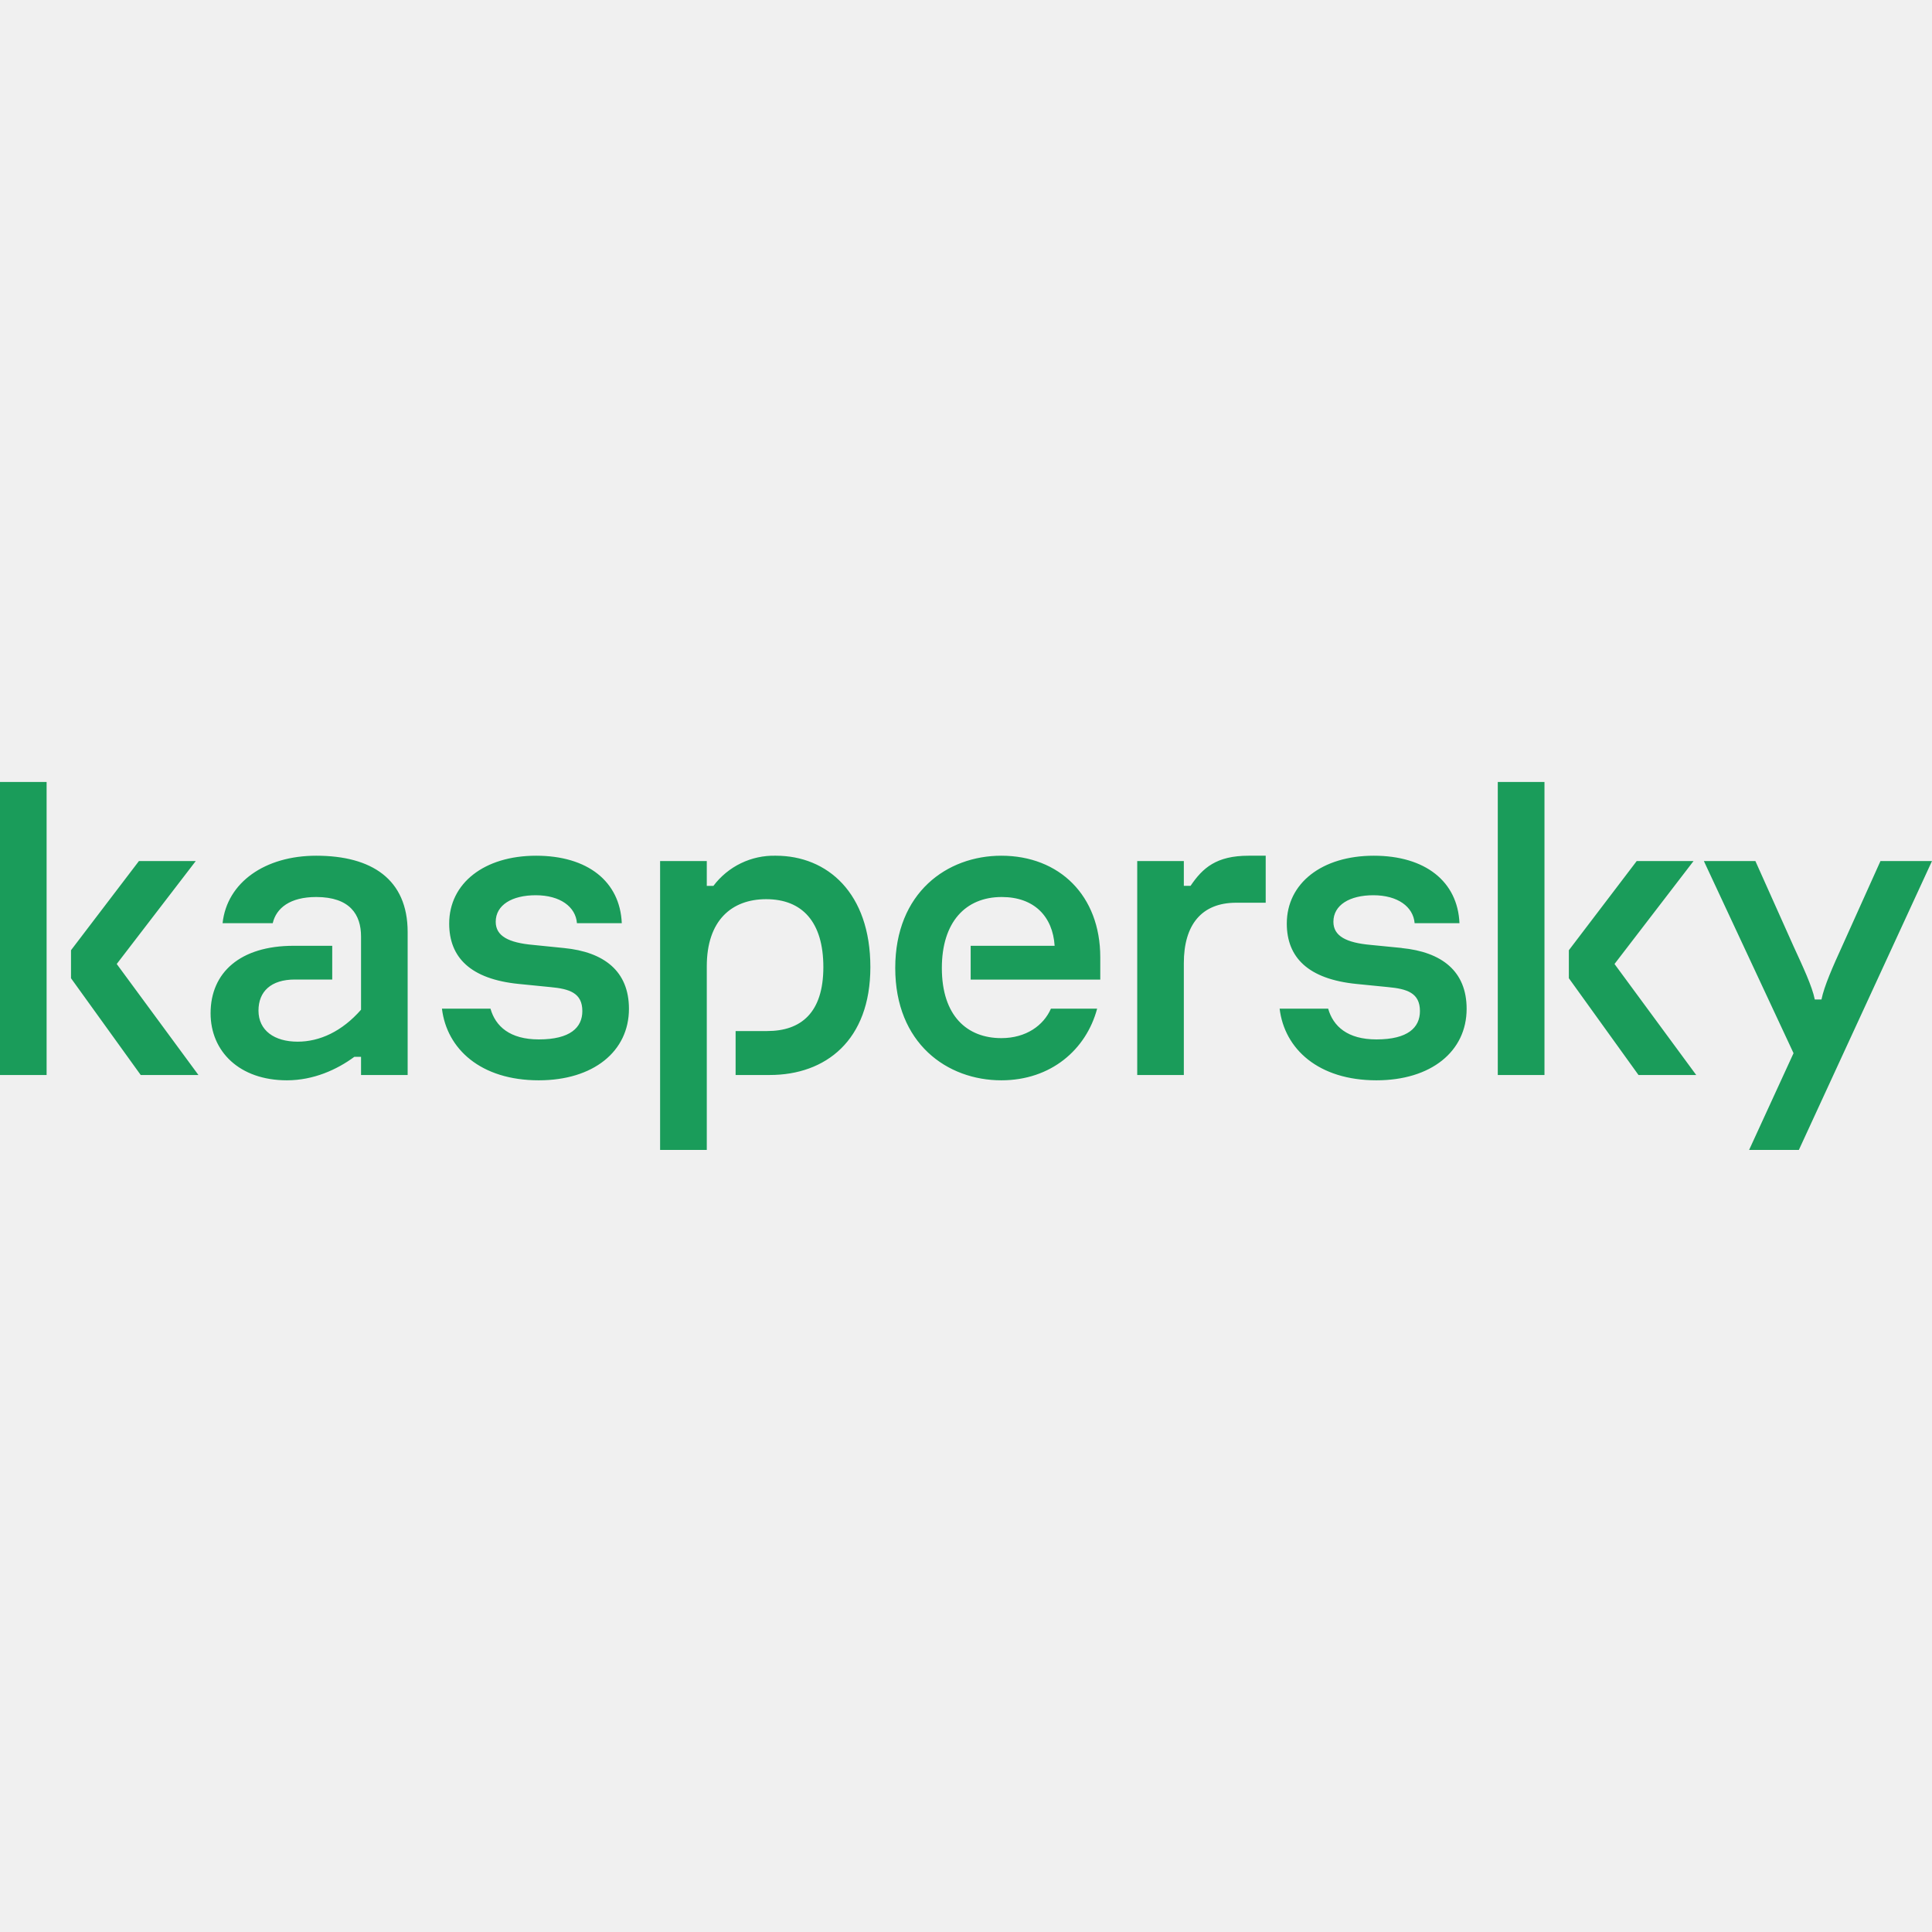
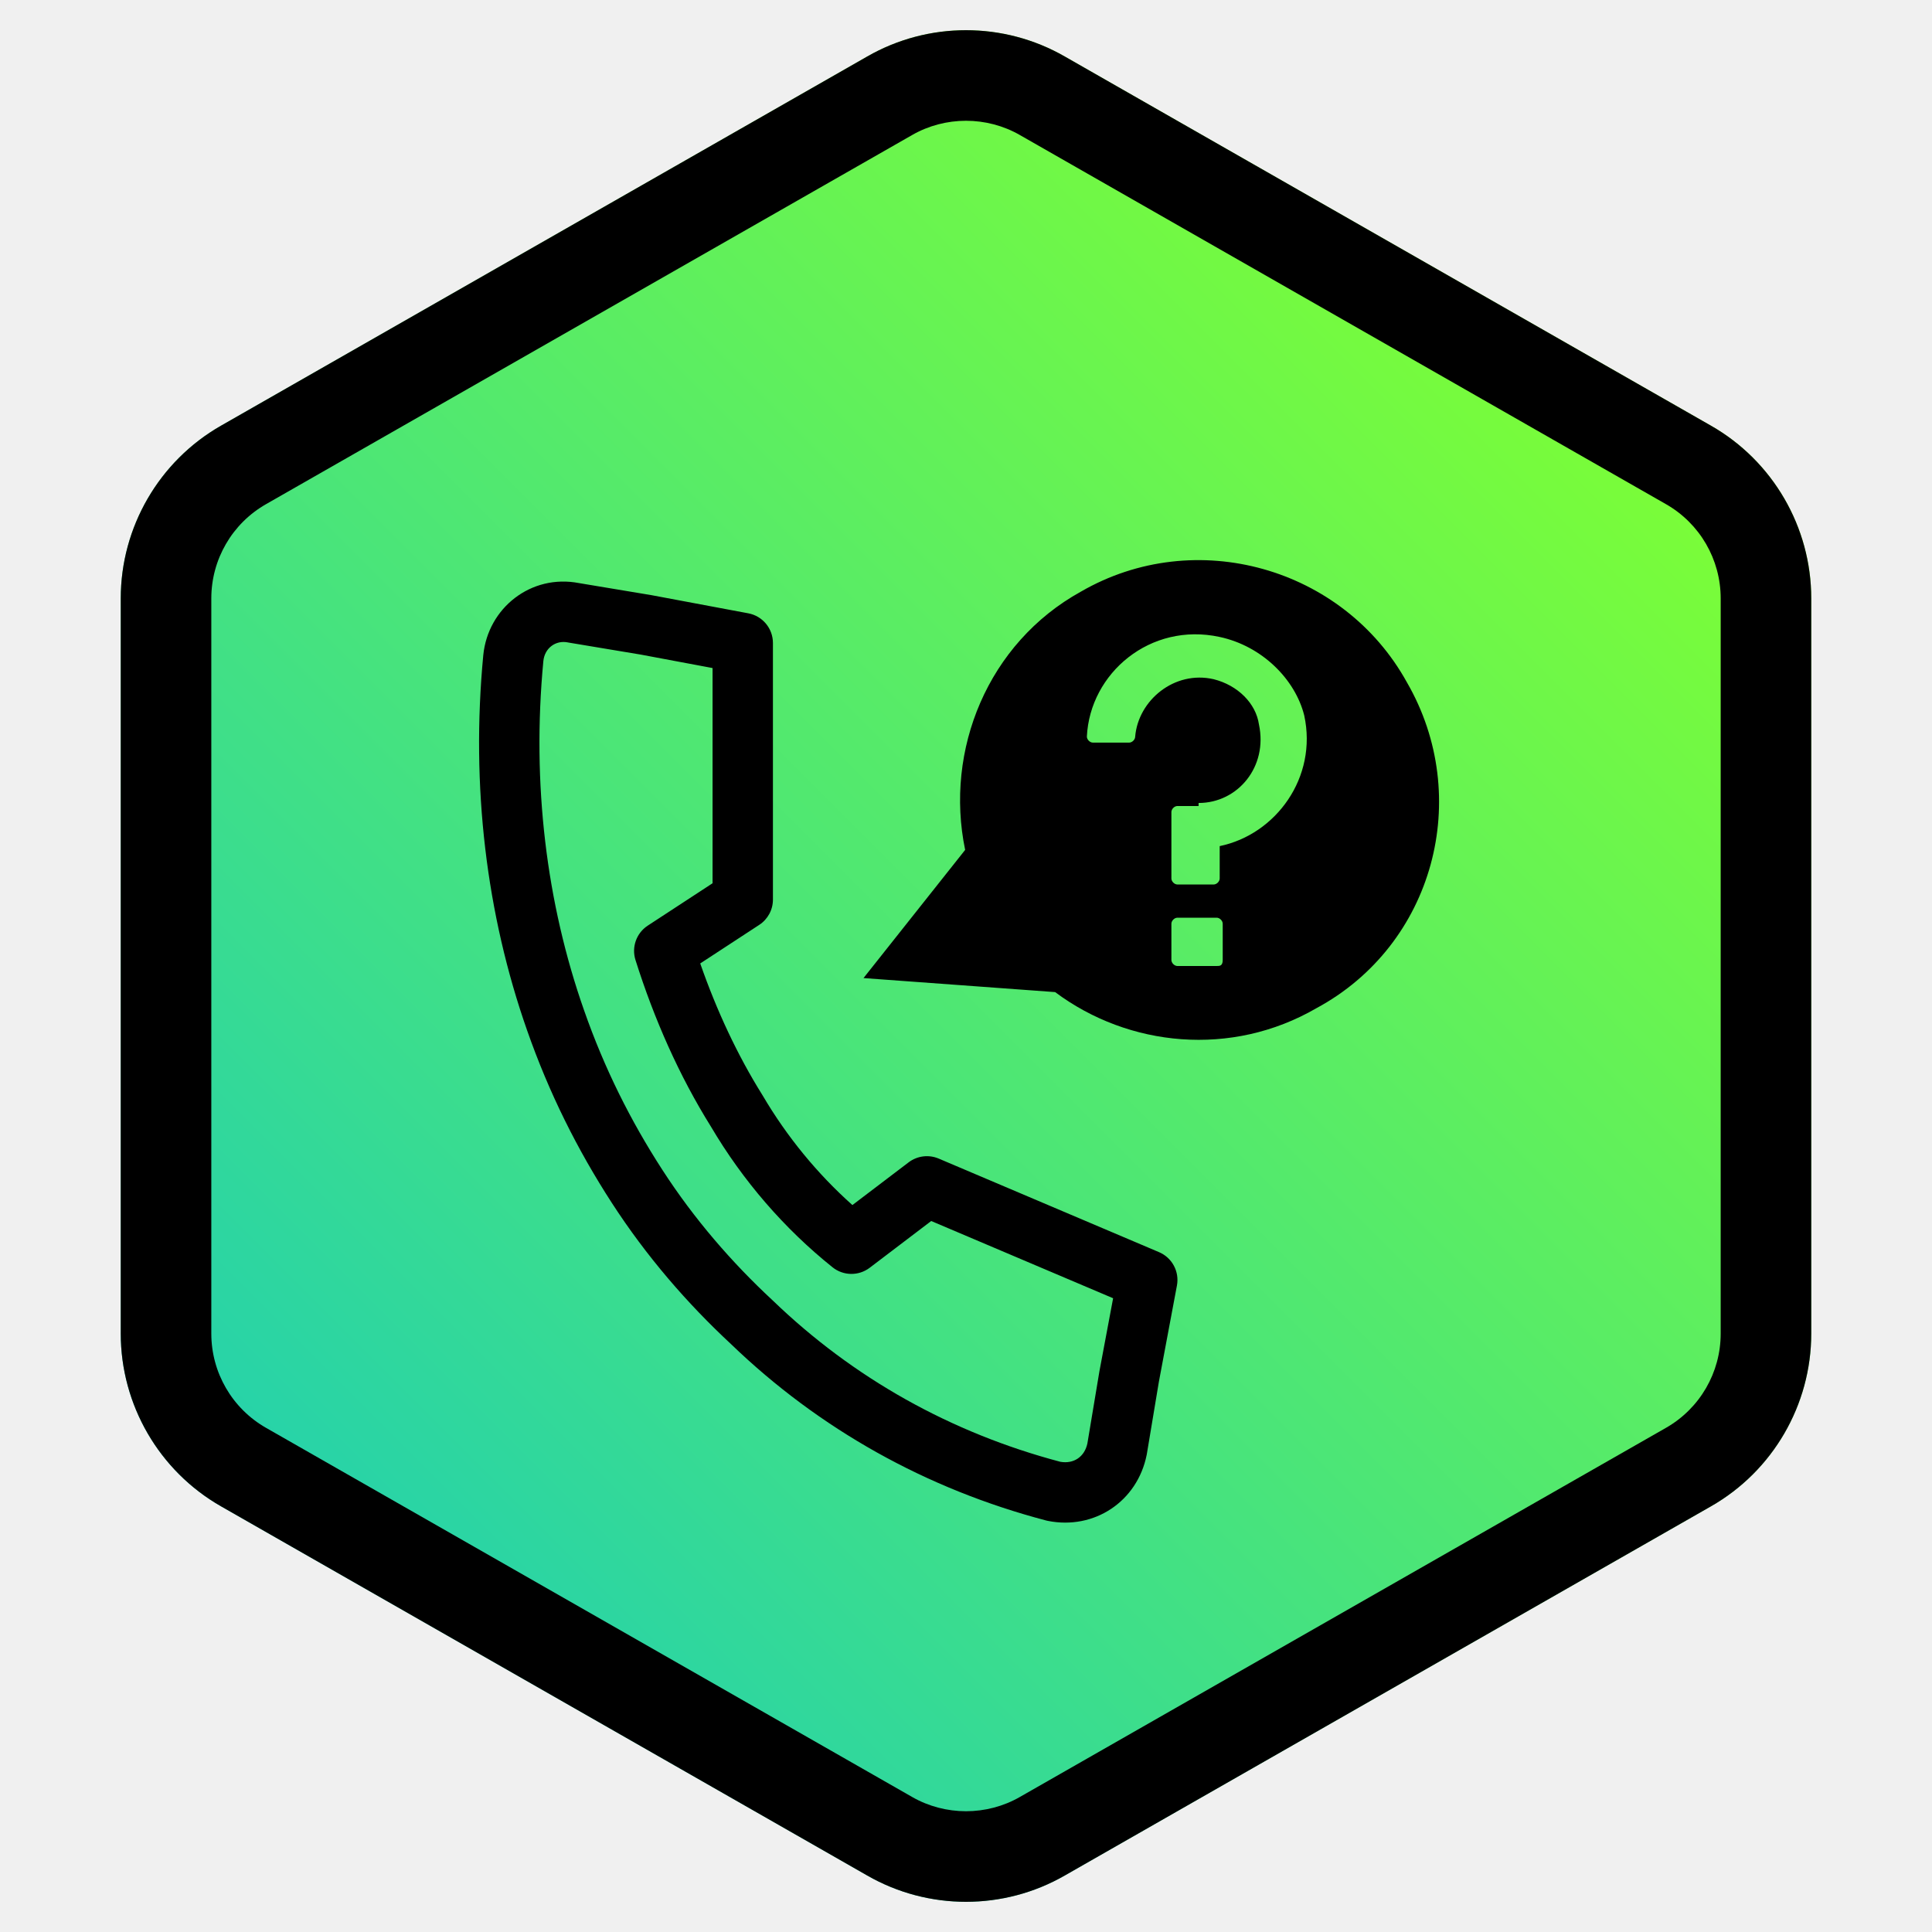
- <svg xmlns="http://www.w3.org/2000/svg" fill="#1A9C5A" role="img" viewBox="0 0 24 24">
-   <path d="M10.812 12.014c0 .91-.555 1.34-1.25 1.34h-.424v-.546h.392c.419 0 .698-.226.698-.794 0-.563-.264-.844-.71-.844-.43 0-.738.265-.738.833v2.282H8.2v-3.589h.58v.309h.082a.94.94 0 0 1 .776-.375c.64 0 1.174.463 1.174 1.384zm-3.804-.237l-.386-.039c-.304-.027-.464-.11-.464-.287 0-.21.204-.33.497-.33.303 0 .496.143.512.347h.557c-.022-.518-.424-.838-1.064-.838-.645 0-1.08.342-1.08.843 0 .42.264.69.865.75l.392.039c.237.022.397.072.397.298 0 .204-.15.352-.54.352-.361 0-.539-.163-.601-.382H5.49c.06.5.481.89 1.203.89.678 0 1.12-.359 1.12-.888 0-.469-.31-.706-.805-.755zm6.047.753c-.091.208-.308.366-.616.366-.425 0-.739-.276-.739-.871 0-.568.292-.882.744-.882.403 0 .634.242.657.606h-1.043v.42h1.61v-.277c0-.766-.507-1.262-1.23-1.262-.672 0-1.317.457-1.317 1.395 0 .937.645 1.395 1.318 1.395.615 0 1.054-.38 1.19-.89zm-9.127-1.9c-.634 0-1.108.33-1.163.838h.623c.044-.188.215-.325.54-.325.42 0 .557.22.557.49v.91c-.237.27-.513.397-.788.397-.287 0-.486-.138-.486-.386 0-.237.155-.386.452-.386h.464v-.419h-.48c-.662 0-1.031.331-1.031.838 0 .474.358.833.948.833.331 0 .623-.133.838-.292h.083v.226h.579v-1.776c0-.656-.447-.948-1.136-.948zM0 13.354h.579v-3.64H0zm2.432-2.658h-.706l-.844 1.108v.348l.866 1.202h.717L1.45 11.975zm20.928 0l-.474 1.053c-.116.254-.226.502-.259.667h-.083c-.033-.165-.148-.408-.264-.661l-.474-1.059h-.64l1.114 2.387-.552 1.202h.618L24 10.696zm-2.322 0h-.706l-.843 1.108v.348l.865 1.202h.717l-1.015-1.379zm-3.625 1.08l-.386-.038c-.303-.027-.463-.11-.463-.287 0-.21.204-.33.496-.33.303 0 .496.143.513.347h.557c-.022-.518-.425-.838-1.064-.838-.645 0-1.081.342-1.081.843 0 .42.265.69.866.75l.391.039c.237.022.397.072.397.298 0 .204-.149.352-.54.352-.36 0-.538-.163-.6-.382h-.603c.06.5.481.89 1.203.89.678 0 1.12-.359 1.12-.888 0-.469-.31-.706-.806-.755zm1.193 1.578h.58v-3.64h-.58zm-3.817-2.35h-.083v-.308h-.579v2.658h.579v-1.39c0-.474.219-.75.65-.75h.367v-.584h-.212c-.4 0-.57.15-.722.375z" />
+ <svg xmlns="http://www.w3.org/2000/svg" width="128" height="128" viewBox="0 0 128 128" fill="none">
+   <g clip-path="url(#clip0_8424_10896)">
+     <path d="M64 2C61.74 2 59.48 2.58 57.46 3.74L14.64 28.204C10.54 30.545 8 34.925 8 39.646V88.354C8 93.075 10.54 97.455 14.64 99.796L57.46 124.26C59.48 125.42 61.74 126 64 126C66.26 126 68.52 125.42 70.54 124.26L113.36 99.796C117.46 97.455 120 93.075 120 88.354V39.646C120 34.925 117.46 30.545 113.36 28.204L70.54 3.74C68.52 2.58 66.26 2 64 2Z" fill="url(#paint0_linear_8424_10896)" />
+     <path d="M64 8.001C65.24 8.001 66.48 8.321 67.56 8.941L110.38 33.405C112.62 34.685 114 37.066 114 39.646V88.354C114 90.934 112.62 93.315 110.38 94.595L67.56 119.059C66.48 119.679 65.24 119.999 64 119.999C62.76 119.999 61.52 119.679 60.44 119.059L17.62 94.595C15.38 93.315 14 90.934 14 88.354V39.646C14 37.066 15.38 34.685 17.62 33.405L60.44 8.941C61.52 8.321 62.76 8.001 64 8.001ZM64 2C61.74 2 59.48 2.58 57.46 3.74L14.64 28.204C10.54 30.545 8 34.925 8 39.646V88.354C8 93.075 10.54 97.455 14.64 99.796L57.46 124.26C59.48 125.42 61.74 126 64 126C66.26 126 68.52 125.42 70.54 124.26L113.36 99.796C117.46 97.455 120 93.075 120 88.354V39.646C120 34.925 117.46 30.545 113.36 28.204L70.54 3.74C68.52 2.58 66.26 2 64 2Z" fill="black" />
+     <path fill-rule="evenodd" clip-rule="evenodd" d="M57.209 64.8L63.944 56.308C62.57 49.696 65.445 42.607 71.608 39.2C79.208 34.8 89.008 37.6 93.208 45.2C97.608 52.8 95.008 62.6 87.208 66.8C81.593 70.052 74.776 69.372 69.905 65.729L57.209 64.8ZM38.696 66.937C36.196 59.822 35.227 51.916 35.999 43.795C36.088 42.925 36.824 42.403 37.617 42.561C37.638 42.566 37.659 42.569 37.68 42.573L42.46 43.37L47.209 44.26V58.518L42.914 61.326C42.164 61.817 41.832 62.747 42.102 63.602C43.342 67.531 45.004 71.281 47.099 74.637C49.219 78.235 51.974 81.413 55.16 83.962C55.875 84.535 56.889 84.547 57.619 83.993L61.695 80.895L73.747 86.012L72.843 90.832L72.84 90.847C72.839 90.855 72.837 90.863 72.836 90.871L72.042 95.634C71.854 96.518 71.136 97.003 70.251 96.848C63.003 94.929 56.531 91.303 51.197 86.16C51.192 86.156 51.187 86.151 51.182 86.146L51.17 86.135C48.479 83.636 45.989 80.761 43.888 77.514C41.77 74.241 40.042 70.783 38.697 66.939L38.696 66.937ZM32.019 43.401C32.33 40.285 35.175 38.014 38.366 38.632L43.138 39.427C43.151 39.43 43.164 39.432 43.178 39.434L49.578 40.634C50.523 40.812 51.209 41.638 51.209 42.6V59.6C51.209 60.275 50.868 60.905 50.303 61.274L46.392 63.831C47.483 66.959 48.856 69.902 50.505 72.54C50.51 72.549 50.515 72.557 50.52 72.566L50.527 72.576L50.533 72.586C52.142 75.321 54.163 77.778 56.474 79.838L60.199 77.008C60.77 76.574 61.53 76.479 62.191 76.759L76.791 82.959C77.655 83.326 78.148 84.246 77.975 85.169L76.778 91.549L75.982 96.329C75.978 96.35 75.974 96.371 75.97 96.392C75.353 99.475 72.5 101.378 69.417 100.761C69.377 100.753 69.338 100.744 69.3 100.734C61.381 98.65 54.282 94.687 48.434 89.053C45.53 86.355 42.825 83.234 40.53 79.687C38.248 76.16 36.376 72.418 34.921 68.262C32.222 60.578 31.192 52.087 32.018 43.41L32.019 43.401ZM72.008 48.8C72.209 44.6 76.209 41.2 80.808 42.2C83.609 42.8 85.808 45 86.409 47.4C87.3 51.501 84.536 55.284 80.808 56.057V58.2C80.808 58.4 80.608 58.6 80.408 58.6H78.008C77.808 58.6 77.608 58.4 77.608 58.2V53.8C77.608 53.6 77.808 53.4 78.008 53.4H79.409V53.2C82.008 53.2 84.008 50.8 83.409 48C83.209 46.6 82.008 45.4 80.409 45C77.808 44.4 75.409 46.4 75.209 48.8C75.209 49 75.008 49.2 74.808 49.2H72.409C72.209 49.2 72.008 49 72.008 48.8ZM80.608 64H78.008C77.808 64 77.608 63.8 77.608 63.6V61.2C77.608 61 77.808 60.8 78.008 60.8H80.608C80.808 60.8 81.008 61 81.008 61.2V63.6C81.008 64 80.808 64 80.608 64Z" fill="black" />
+   </g>
+   <defs>
+     <linearGradient id="paint0_linear_8424_10896" x1="21.1" y1="106.917" x2="106.914" y2="21.117" gradientUnits="userSpaceOnUse">
+       <stop stop-color="#23D1AE" />
+       <stop offset="1" stop-color="#7EFF33" />
+     </linearGradient>
+     <clipPath id="clip0_8424_10896">
+       <rect width="128" height="128" fill="white" />
+     </clipPath>
+   </defs>
</svg>
